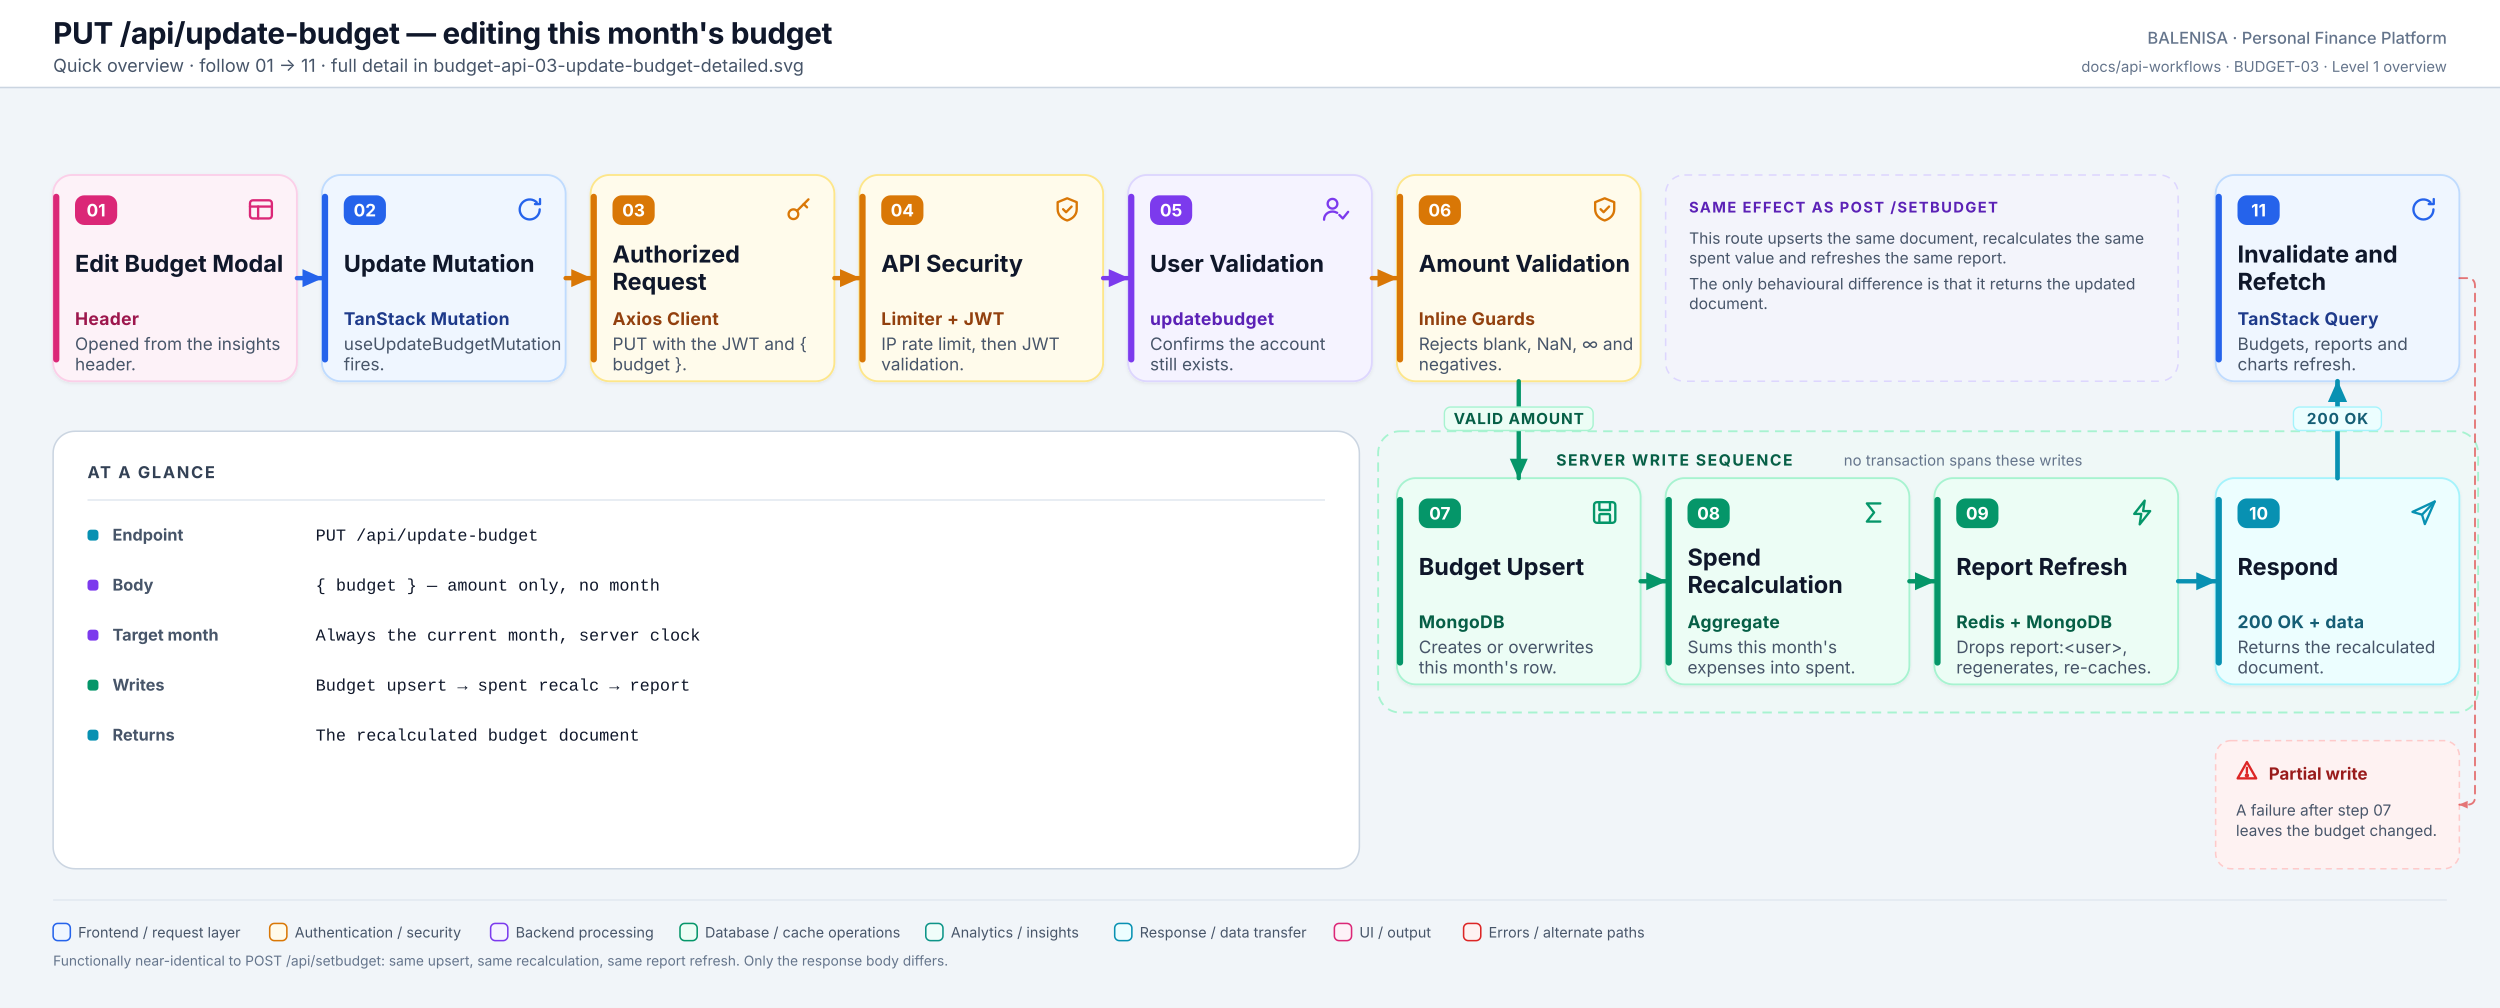
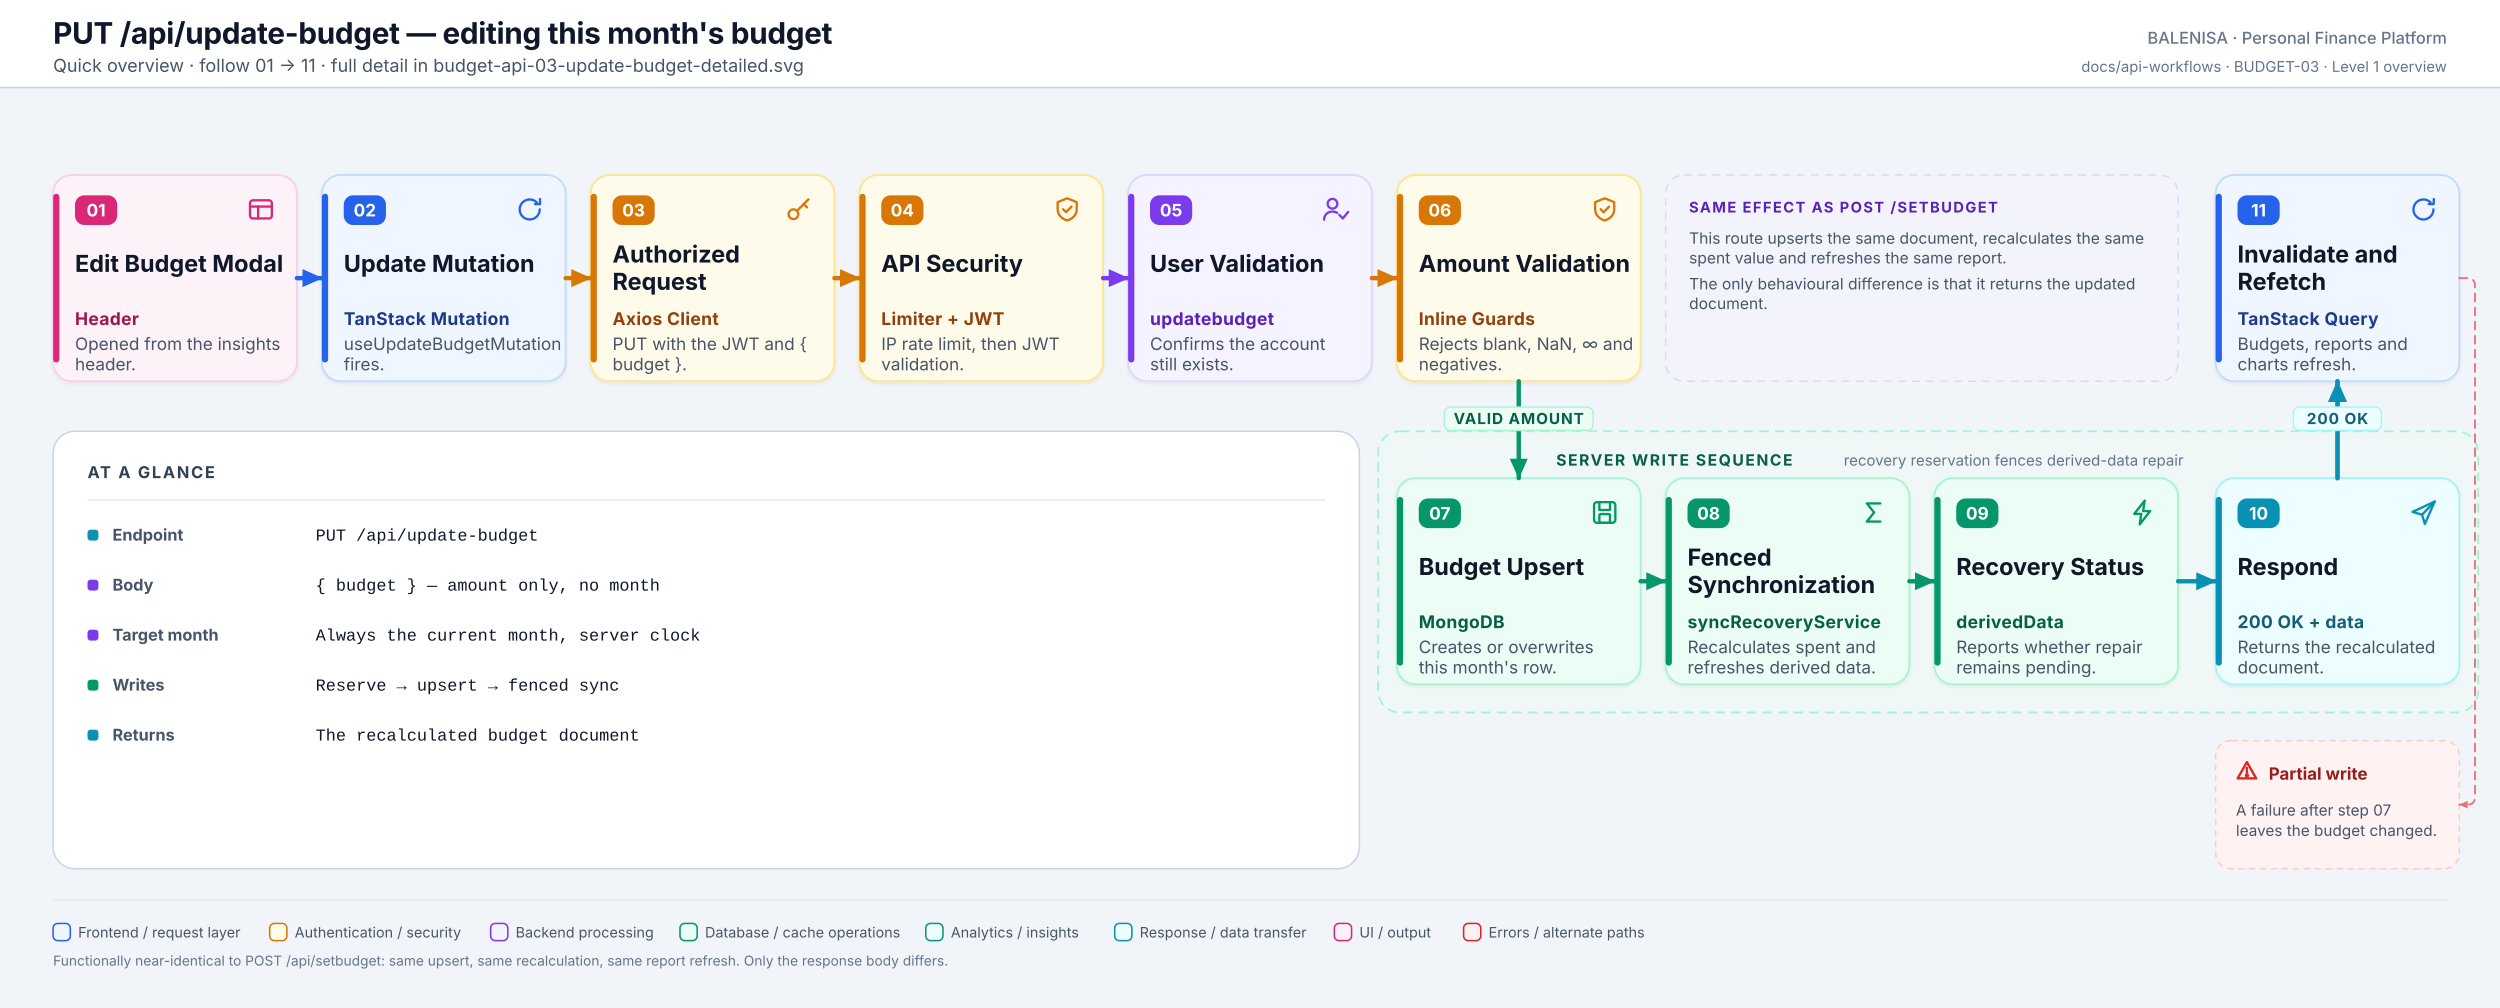
<svg xmlns="http://www.w3.org/2000/svg" width="1600" height="645" viewBox="0 0 1600 645" role="img">
  <defs>
    <filter id="cardShadow" x="-20%" y="-20%" width="140%" height="150%">
      <feDropShadow dx="0" dy="1" stdDeviation="1.25" flood-color="#0F172A" flood-opacity="0.07" />
    </filter>
    <filter id="regionShadow" x="-10%" y="-10%" width="120%" height="120%">
      <feDropShadow dx="0" dy="1" stdDeviation="1.5" flood-color="#0F172A" flood-opacity="0.04" />
    </filter>
    <marker id="arrow-frontend" viewBox="0 0 10 10" refX="8.2" refY="5" markerWidth="5.4" markerHeight="5.4" orient="auto-start-reverse">
      <path d="M 0 1.2 L 8.6 5 L 0 8.8 z" fill="#2563EB" />
    </marker>
    <marker id="arrow-auth" viewBox="0 0 10 10" refX="8.2" refY="5" markerWidth="5.4" markerHeight="5.4" orient="auto-start-reverse">
      <path d="M 0 1.2 L 8.6 5 L 0 8.8 z" fill="#D97706" />
    </marker>
    <marker id="arrow-backend" viewBox="0 0 10 10" refX="8.2" refY="5" markerWidth="5.4" markerHeight="5.4" orient="auto-start-reverse">
      <path d="M 0 1.2 L 8.6 5 L 0 8.8 z" fill="#7C3AED" />
    </marker>
    <marker id="arrow-database" viewBox="0 0 10 10" refX="8.2" refY="5" markerWidth="5.4" markerHeight="5.4" orient="auto-start-reverse">
      <path d="M 0 1.2 L 8.6 5 L 0 8.8 z" fill="#059669" />
    </marker>
    <marker id="arrow-insights" viewBox="0 0 10 10" refX="8.2" refY="5" markerWidth="5.4" markerHeight="5.4" orient="auto-start-reverse">
      <path d="M 0 1.2 L 8.6 5 L 0 8.8 z" fill="#0D9488" />
    </marker>
    <marker id="arrow-response" viewBox="0 0 10 10" refX="8.2" refY="5" markerWidth="5.4" markerHeight="5.4" orient="auto-start-reverse">
      <path d="M 0 1.2 L 8.6 5 L 0 8.8 z" fill="#0891B2" />
    </marker>
    <marker id="arrow-ui" viewBox="0 0 10 10" refX="8.2" refY="5" markerWidth="5.4" markerHeight="5.4" orient="auto-start-reverse">
      <path d="M 0 1.2 L 8.6 5 L 0 8.8 z" fill="#DB2777" />
    </marker>
    <marker id="arrow-error" viewBox="0 0 10 10" refX="8.2" refY="5" markerWidth="5.4" markerHeight="5.4" orient="auto-start-reverse">
      <path d="M 0 1.2 L 8.6 5 L 0 8.8 z" fill="#DC2626" />
    </marker>
  </defs>
  <rect width="1600" height="645" fill="#F1F5F9" />
  <rect x="0" y="0" width="1600" height="56" fill="#FFFFFF" />
  <path d="M 0 56 H 1600" stroke="#CBD5E1" stroke-width="1" />
  <text x="34.0" y="28.0" font-family="Inter, 'Segoe UI', Arial, Helvetica, sans-serif" font-size="19.00" font-weight="700" fill="#0F172A" letter-spacing="-0.20" text-anchor="start" opacity="1.00">PUT /api/update-budget — editing this month's budget</text>
  <text x="34.0" y="46.0" font-family="Inter, 'Segoe UI', Arial, Helvetica, sans-serif" font-size="11.50" font-weight="400" fill="#475569" letter-spacing="0.00" text-anchor="start" opacity="1.00">Quick overview · follow 01 → 11 · full detail in budget-api-03-update-budget-detailed.svg</text>
  <text x="1566.0" y="28.0" font-family="Inter, 'Segoe UI', Arial, Helvetica, sans-serif" font-size="10.50" font-weight="500" fill="#64748B" letter-spacing="0.00" text-anchor="end" opacity="1.00">BALENISA · Personal Finance Platform</text>
  <text x="1566.0" y="46.0" font-family="Inter, 'Segoe UI', Arial, Helvetica, sans-serif" font-size="9.50" font-weight="400" fill="#64748B" letter-spacing="0.00" text-anchor="end" opacity="1.00">docs/api-workflows · BUDGET-03 · Level 1 overview</text>
  <rect x="882.0" y="276.0" width="704.0" height="180.0" rx="14" fill="#ECFDF5" fill-opacity="0.4" stroke="#A7F3D0" stroke-width="1.2" stroke-dasharray="6 4" />
  <text x="996.0" y="298.0" font-family="Inter, 'Segoe UI', Arial, Helvetica, sans-serif" font-size="10.00" font-weight="700" fill="#065F46" letter-spacing="1.00" text-anchor="start" opacity="1.00">SERVER WRITE SEQUENCE</text>
-   <text x="1180.0" y="298.0" font-family="Inter, 'Segoe UI', Arial, Helvetica, sans-serif" font-size="9.60" font-weight="400" fill="#64748B" letter-spacing="0.00" text-anchor="start" opacity="1.00">no transaction spans these writes</text>
+   <text x="1180.0" y="298.0" font-family="Inter, 'Segoe UI', Arial, Helvetica, sans-serif" font-size="9.60" font-weight="400" fill="#64748B" letter-spacing="0.00" text-anchor="start" opacity="1.00">recovery reservation fences derived-data repair</text>
  <g>
    <rect x="34.0" y="276.0" width="836.0" height="280.0" rx="14" fill="#FFFFFF" stroke="#CBD5E1" stroke-width="1" />
    <text x="56.0" y="306.0" font-family="Inter, 'Segoe UI', Arial, Helvetica, sans-serif" font-size="10.50" font-weight="700" fill="#334155" letter-spacing="1.10" text-anchor="start" opacity="1.00">AT A GLANCE</text>
    <path d="M 56.0 320.0 H 848.0" stroke="#E2E8F0" stroke-width="1" />
    <rect x="56.0" y="339.0" width="7" height="7" rx="2" fill="#0891B2" />
    <text x="72.0" y="346.0" font-family="Inter, 'Segoe UI', Arial, Helvetica, sans-serif" font-size="10.40" font-weight="700" fill="#475569" letter-spacing="0.00" text-anchor="start" opacity="1.00">Endpoint</text>
    <text x="202.0" y="346.0" font-family="'JetBrains Mono', 'Cascadia Mono', 'Liberation Mono', Consolas, monospace" font-size="10.80" font-weight="400" fill="#0F172A" letter-spacing="0.00" text-anchor="start" opacity="1.00">PUT /api/update-budget</text>
    <rect x="56.0" y="371.0" width="7" height="7" rx="2" fill="#7C3AED" />
    <text x="72.0" y="378.0" font-family="Inter, 'Segoe UI', Arial, Helvetica, sans-serif" font-size="10.40" font-weight="700" fill="#475569" letter-spacing="0.00" text-anchor="start" opacity="1.00">Body</text>
    <text x="202.0" y="378.0" font-family="'JetBrains Mono', 'Cascadia Mono', 'Liberation Mono', Consolas, monospace" font-size="10.80" font-weight="400" fill="#0F172A" letter-spacing="0.00" text-anchor="start" opacity="1.00">{ budget } — amount only, no month</text>
    <rect x="56.0" y="403.0" width="7" height="7" rx="2" fill="#7C3AED" />
    <text x="72.0" y="410.0" font-family="Inter, 'Segoe UI', Arial, Helvetica, sans-serif" font-size="10.40" font-weight="700" fill="#475569" letter-spacing="0.00" text-anchor="start" opacity="1.00">Target month</text>
    <text x="202.0" y="410.0" font-family="'JetBrains Mono', 'Cascadia Mono', 'Liberation Mono', Consolas, monospace" font-size="10.80" font-weight="400" fill="#0F172A" letter-spacing="0.00" text-anchor="start" opacity="1.00">Always the current month, server clock</text>
    <rect x="56.0" y="435.0" width="7" height="7" rx="2" fill="#059669" />
    <text x="72.0" y="442.0" font-family="Inter, 'Segoe UI', Arial, Helvetica, sans-serif" font-size="10.40" font-weight="700" fill="#475569" letter-spacing="0.00" text-anchor="start" opacity="1.00">Writes</text>
-     <text x="202.0" y="442.0" font-family="'JetBrains Mono', 'Cascadia Mono', 'Liberation Mono', Consolas, monospace" font-size="10.80" font-weight="400" fill="#0F172A" letter-spacing="0.00" text-anchor="start" opacity="1.00">Budget upsert → spent recalc → report</text>
+     <text x="202.0" y="442.0" font-family="'JetBrains Mono', 'Cascadia Mono', 'Liberation Mono', Consolas, monospace" font-size="10.80" font-weight="400" fill="#0F172A" letter-spacing="0.00" text-anchor="start" opacity="1.00">Reserve → upsert → fenced sync</text>
    <rect x="56.0" y="467.0" width="7" height="7" rx="2" fill="#0891B2" />
    <text x="72.0" y="474.0" font-family="Inter, 'Segoe UI', Arial, Helvetica, sans-serif" font-size="10.40" font-weight="700" fill="#475569" letter-spacing="0.00" text-anchor="start" opacity="1.00">Returns</text>
    <text x="202.0" y="474.0" font-family="'JetBrains Mono', 'Cascadia Mono', 'Liberation Mono', Consolas, monospace" font-size="10.80" font-weight="400" fill="#0F172A" letter-spacing="0.00" text-anchor="start" opacity="1.00">The recalculated budget document</text>
  </g>
  <g>
    <rect x="1066.0" y="112.0" width="328.0" height="132.0" rx="12" fill="#F5F3FF" fill-opacity="0.35" stroke="#DDD6FE" stroke-width="1" stroke-dasharray="5 4" />
    <text x="1081.0" y="136.0" font-family="Inter, 'Segoe UI', Arial, Helvetica, sans-serif" font-size="9.40" font-weight="700" fill="#5B21B6" letter-spacing="0.90" text-anchor="start" opacity="1.00">SAME EFFECT AS POST /SETBUDGET</text>
    <text x="1081.0" y="156.0" font-family="Inter, 'Segoe UI', Arial, Helvetica, sans-serif" font-size="10.00" font-weight="400" fill="#475569" letter-spacing="0.00" text-anchor="start" opacity="1.00">This route upserts the same document, recalculates the same</text>
    <text x="1081.0" y="168.6" font-family="Inter, 'Segoe UI', Arial, Helvetica, sans-serif" font-size="10.00" font-weight="400" fill="#475569" letter-spacing="0.00" text-anchor="start" opacity="1.00">spent value and refreshes the same report.</text>
    <text x="1081.0" y="185.2" font-family="Inter, 'Segoe UI', Arial, Helvetica, sans-serif" font-size="10.00" font-weight="400" fill="#475569" letter-spacing="0.00" text-anchor="start" opacity="1.00">The only behavioural difference is that it returns the updated</text>
    <text x="1081.0" y="197.8" font-family="Inter, 'Segoe UI', Arial, Helvetica, sans-serif" font-size="10.00" font-weight="400" fill="#475569" letter-spacing="0.00" text-anchor="start" opacity="1.00">document.</text>
  </g>
  <g>
    <rect x="34.0" y="112.0" width="156.0" height="132.0" rx="12" fill="#FDF2F8" stroke="#FBCFE8" stroke-width="1.2" filter="url(#cardShadow)" />
    <rect x="34.0" y="124.0" width="4" height="108.0" rx="2" fill="#DB2777" />
    <rect x="48.0" y="125.0" width="27" height="19" rx="6" fill="#DB2777" />
    <text x="61.5" y="138.5" font-family="Inter, 'Segoe UI', Arial, Helvetica, sans-serif" font-size="11.00" font-weight="700" fill="#FFFFFF" letter-spacing="0.00" text-anchor="middle" opacity="1.00">01</text>
    <g transform="translate(158.0,125.0) scale(1.000)" fill="none" stroke="#DB2777" stroke-width="1.50" stroke-linecap="round" stroke-linejoin="round">
      <rect x="2" y="3.2" width="14" height="11.6" rx="1.8" />
      <path d="M2 7.2 H16" />
      <path d="M7.2 7.2 V14.8" />
    </g>
    <text x="48.0" y="174.0" font-family="Inter, 'Segoe UI', Arial, Helvetica, sans-serif" font-size="15.00" font-weight="650" fill="#0F172A" letter-spacing="0.00" text-anchor="start" opacity="1.00">Edit Budget Modal</text>
    <text x="48.0" y="208.0" font-family="Inter, 'Segoe UI', Arial, Helvetica, sans-serif" font-size="11.20" font-weight="700" fill="#9D174D" letter-spacing="0.20" text-anchor="start" opacity="1.00">Header</text>
    <text x="48.0" y="224.0" font-family="Inter, 'Segoe UI', Arial, Helvetica, sans-serif" font-size="11.00" font-weight="400" fill="#475569" letter-spacing="0.00" text-anchor="start" opacity="1.00">Opened from the insights</text>
    <text x="48.0" y="237.0" font-family="Inter, 'Segoe UI', Arial, Helvetica, sans-serif" font-size="11.00" font-weight="400" fill="#475569" letter-spacing="0.00" text-anchor="start" opacity="1.00">header.</text>
  </g>
  <g>
    <rect x="206.0" y="112.0" width="156.0" height="132.0" rx="12" fill="#EFF6FF" stroke="#BFDBFE" stroke-width="1.2" filter="url(#cardShadow)" />
    <rect x="206.0" y="124.0" width="4" height="108.0" rx="2" fill="#2563EB" />
    <rect x="220.0" y="125.0" width="27" height="19" rx="6" fill="#2563EB" />
    <text x="233.5" y="138.5" font-family="Inter, 'Segoe UI', Arial, Helvetica, sans-serif" font-size="11.00" font-weight="700" fill="#FFFFFF" letter-spacing="0.00" text-anchor="middle" opacity="1.00">02</text>
    <g transform="translate(330.0,125.0) scale(1.000)" fill="none" stroke="#2563EB" stroke-width="1.50" stroke-linecap="round" stroke-linejoin="round">
      <path d="M15.4 9a6.4 6.4 0 1 1-1.9-4.5" />
      <path d="M15.6 2.4 V5.6 H12.4" />
    </g>
    <text x="220.0" y="174.0" font-family="Inter, 'Segoe UI', Arial, Helvetica, sans-serif" font-size="15.00" font-weight="650" fill="#0F172A" letter-spacing="0.00" text-anchor="start" opacity="1.00">Update Mutation</text>
    <text x="220.0" y="208.0" font-family="Inter, 'Segoe UI', Arial, Helvetica, sans-serif" font-size="11.20" font-weight="700" fill="#1E3A8A" letter-spacing="0.20" text-anchor="start" opacity="1.00">TanStack Mutation</text>
    <text x="220.0" y="224.0" font-family="Inter, 'Segoe UI', Arial, Helvetica, sans-serif" font-size="11.00" font-weight="400" fill="#475569" letter-spacing="0.00" text-anchor="start" opacity="1.00">useUpdateBudgetMutation</text>
    <text x="220.0" y="237.0" font-family="Inter, 'Segoe UI', Arial, Helvetica, sans-serif" font-size="11.00" font-weight="400" fill="#475569" letter-spacing="0.00" text-anchor="start" opacity="1.00">fires.</text>
  </g>
  <g>
    <rect x="378.0" y="112.0" width="156.0" height="132.0" rx="12" fill="#FFFBEB" stroke="#FDE68A" stroke-width="1.2" filter="url(#cardShadow)" />
    <rect x="378.0" y="124.0" width="4" height="108.0" rx="2" fill="#D97706" />
    <rect x="392.0" y="125.0" width="27" height="19" rx="6" fill="#D97706" />
    <text x="405.5" y="138.5" font-family="Inter, 'Segoe UI', Arial, Helvetica, sans-serif" font-size="11.00" font-weight="700" fill="#FFFFFF" letter-spacing="0.00" text-anchor="middle" opacity="1.00">03</text>
    <g transform="translate(502.0,125.0) scale(1.000)" fill="none" stroke="#D97706" stroke-width="1.50" stroke-linecap="round" stroke-linejoin="round">
      <circle cx="5.8" cy="12.1" r="3.1" />
      <path d="M8.1 9.9 L15.4 2.6" />
      <path d="M12.4 5.6 L14.5 7.7" />
    </g>
    <text x="392.0" y="168.0" font-family="Inter, 'Segoe UI', Arial, Helvetica, sans-serif" font-size="15.00" font-weight="650" fill="#0F172A" letter-spacing="0.00" text-anchor="start" opacity="1.00">Authorized</text>
    <text x="392.0" y="185.5" font-family="Inter, 'Segoe UI', Arial, Helvetica, sans-serif" font-size="15.00" font-weight="650" fill="#0F172A" letter-spacing="0.00" text-anchor="start" opacity="1.00">Request</text>
    <text x="392.0" y="208.0" font-family="Inter, 'Segoe UI', Arial, Helvetica, sans-serif" font-size="11.20" font-weight="700" fill="#92400E" letter-spacing="0.20" text-anchor="start" opacity="1.00">Axios Client</text>
    <text x="392.0" y="224.0" font-family="Inter, 'Segoe UI', Arial, Helvetica, sans-serif" font-size="11.00" font-weight="400" fill="#475569" letter-spacing="0.00" text-anchor="start" opacity="1.00">PUT with the JWT and {</text>
    <text x="392.0" y="237.0" font-family="Inter, 'Segoe UI', Arial, Helvetica, sans-serif" font-size="11.00" font-weight="400" fill="#475569" letter-spacing="0.00" text-anchor="start" opacity="1.00">budget }.</text>
  </g>
  <g>
    <rect x="550.0" y="112.0" width="156.0" height="132.0" rx="12" fill="#FFFBEB" stroke="#FDE68A" stroke-width="1.2" filter="url(#cardShadow)" />
    <rect x="550.0" y="124.0" width="4" height="108.0" rx="2" fill="#D97706" />
    <rect x="564.0" y="125.0" width="27" height="19" rx="6" fill="#D97706" />
    <text x="577.5" y="138.5" font-family="Inter, 'Segoe UI', Arial, Helvetica, sans-serif" font-size="11.00" font-weight="700" fill="#FFFFFF" letter-spacing="0.00" text-anchor="middle" opacity="1.00">04</text>
    <g transform="translate(674.0,125.0) scale(1.000)" fill="none" stroke="#D97706" stroke-width="1.50" stroke-linecap="round" stroke-linejoin="round">
      <path d="M9 1.9 L15.1 4.4 V8.9 c0 4-3.1 6.3-6.1 7.2 -3-0.9-6.1-3.2-6.1-7.2 V4.4 Z" />
      <path d="M6.4 8.9 L8.3 10.8 L11.8 7.2" />
    </g>
    <text x="564.0" y="174.0" font-family="Inter, 'Segoe UI', Arial, Helvetica, sans-serif" font-size="15.00" font-weight="650" fill="#0F172A" letter-spacing="0.00" text-anchor="start" opacity="1.00">API Security</text>
    <text x="564.0" y="208.0" font-family="Inter, 'Segoe UI', Arial, Helvetica, sans-serif" font-size="11.20" font-weight="700" fill="#92400E" letter-spacing="0.20" text-anchor="start" opacity="1.00">Limiter + JWT</text>
    <text x="564.0" y="224.0" font-family="Inter, 'Segoe UI', Arial, Helvetica, sans-serif" font-size="11.00" font-weight="400" fill="#475569" letter-spacing="0.00" text-anchor="start" opacity="1.00">IP rate limit, then JWT</text>
    <text x="564.0" y="237.0" font-family="Inter, 'Segoe UI', Arial, Helvetica, sans-serif" font-size="11.00" font-weight="400" fill="#475569" letter-spacing="0.00" text-anchor="start" opacity="1.00">validation.</text>
  </g>
  <g>
    <rect x="722.0" y="112.0" width="156.0" height="132.0" rx="12" fill="#F5F3FF" stroke="#DDD6FE" stroke-width="1.2" filter="url(#cardShadow)" />
    <rect x="722.0" y="124.0" width="4" height="108.0" rx="2" fill="#7C3AED" />
    <rect x="736.0" y="125.0" width="27" height="19" rx="6" fill="#7C3AED" />
    <text x="749.5" y="138.5" font-family="Inter, 'Segoe UI', Arial, Helvetica, sans-serif" font-size="11.00" font-weight="700" fill="#FFFFFF" letter-spacing="0.00" text-anchor="middle" opacity="1.00">05</text>
    <g transform="translate(846.0,125.0) scale(1.000)" fill="none" stroke="#7C3AED" stroke-width="1.50" stroke-linecap="round" stroke-linejoin="round">
      <circle cx="6.8" cy="5.4" r="3.1" />
      <path d="M1.4 15.6 c0-3.1 2.4-5.2 5.4-5.2 1.1 0 2.1 0.3 3 0.8" />
      <path d="M11.2 12.6 L13.4 14.8 L16.8 10.6" />
    </g>
    <text x="736.0" y="174.0" font-family="Inter, 'Segoe UI', Arial, Helvetica, sans-serif" font-size="15.00" font-weight="650" fill="#0F172A" letter-spacing="0.00" text-anchor="start" opacity="1.00">User Validation</text>
    <text x="736.0" y="208.0" font-family="Inter, 'Segoe UI', Arial, Helvetica, sans-serif" font-size="11.20" font-weight="700" fill="#5B21B6" letter-spacing="0.20" text-anchor="start" opacity="1.00">updatebudget</text>
    <text x="736.0" y="224.0" font-family="Inter, 'Segoe UI', Arial, Helvetica, sans-serif" font-size="11.00" font-weight="400" fill="#475569" letter-spacing="0.00" text-anchor="start" opacity="1.00">Confirms the account</text>
    <text x="736.0" y="237.0" font-family="Inter, 'Segoe UI', Arial, Helvetica, sans-serif" font-size="11.00" font-weight="400" fill="#475569" letter-spacing="0.00" text-anchor="start" opacity="1.00">still exists.</text>
  </g>
  <g>
    <rect x="894.0" y="112.0" width="156.0" height="132.0" rx="12" fill="#FFFBEB" stroke="#FDE68A" stroke-width="1.2" filter="url(#cardShadow)" />
    <rect x="894.0" y="124.0" width="4" height="108.0" rx="2" fill="#D97706" />
    <rect x="908.0" y="125.0" width="27" height="19" rx="6" fill="#D97706" />
    <text x="921.5" y="138.5" font-family="Inter, 'Segoe UI', Arial, Helvetica, sans-serif" font-size="11.00" font-weight="700" fill="#FFFFFF" letter-spacing="0.00" text-anchor="middle" opacity="1.00">06</text>
    <g transform="translate(1018.0,125.0) scale(1.000)" fill="none" stroke="#D97706" stroke-width="1.50" stroke-linecap="round" stroke-linejoin="round">
      <path d="M9 1.9 L15.1 4.4 V8.9 c0 4-3.1 6.3-6.1 7.2 -3-0.9-6.1-3.2-6.1-7.2 V4.4 Z" />
      <path d="M6.4 8.9 L8.3 10.8 L11.8 7.2" />
    </g>
    <text x="908.0" y="174.0" font-family="Inter, 'Segoe UI', Arial, Helvetica, sans-serif" font-size="15.00" font-weight="650" fill="#0F172A" letter-spacing="0.00" text-anchor="start" opacity="1.00">Amount Validation</text>
    <text x="908.0" y="208.0" font-family="Inter, 'Segoe UI', Arial, Helvetica, sans-serif" font-size="11.20" font-weight="700" fill="#92400E" letter-spacing="0.20" text-anchor="start" opacity="1.00">Inline Guards</text>
    <text x="908.0" y="224.0" font-family="Inter, 'Segoe UI', Arial, Helvetica, sans-serif" font-size="11.00" font-weight="400" fill="#475569" letter-spacing="0.00" text-anchor="start" opacity="1.00">Rejects blank, NaN, ∞ and</text>
    <text x="908.0" y="237.0" font-family="Inter, 'Segoe UI', Arial, Helvetica, sans-serif" font-size="11.00" font-weight="400" fill="#475569" letter-spacing="0.00" text-anchor="start" opacity="1.00">negatives.</text>
  </g>
  <g>
    <rect x="1418.0" y="112.0" width="156.0" height="132.0" rx="12" fill="#EFF6FF" stroke="#BFDBFE" stroke-width="1.2" filter="url(#cardShadow)" />
    <rect x="1418.0" y="124.0" width="4" height="108.0" rx="2" fill="#2563EB" />
    <rect x="1432.0" y="125.0" width="27" height="19" rx="6" fill="#2563EB" />
    <text x="1445.5" y="138.5" font-family="Inter, 'Segoe UI', Arial, Helvetica, sans-serif" font-size="11.00" font-weight="700" fill="#FFFFFF" letter-spacing="0.00" text-anchor="middle" opacity="1.00">11</text>
    <g transform="translate(1542.0,125.0) scale(1.000)" fill="none" stroke="#2563EB" stroke-width="1.50" stroke-linecap="round" stroke-linejoin="round">
      <path d="M15.4 9a6.4 6.4 0 1 1-1.9-4.5" />
      <path d="M15.6 2.4 V5.6 H12.4" />
    </g>
    <text x="1432.0" y="168.0" font-family="Inter, 'Segoe UI', Arial, Helvetica, sans-serif" font-size="15.00" font-weight="650" fill="#0F172A" letter-spacing="0.00" text-anchor="start" opacity="1.00">Invalidate and</text>
    <text x="1432.0" y="185.5" font-family="Inter, 'Segoe UI', Arial, Helvetica, sans-serif" font-size="15.00" font-weight="650" fill="#0F172A" letter-spacing="0.00" text-anchor="start" opacity="1.00">Refetch</text>
    <text x="1432.0" y="208.0" font-family="Inter, 'Segoe UI', Arial, Helvetica, sans-serif" font-size="11.20" font-weight="700" fill="#1E3A8A" letter-spacing="0.20" text-anchor="start" opacity="1.00">TanStack Query</text>
    <text x="1432.0" y="224.0" font-family="Inter, 'Segoe UI', Arial, Helvetica, sans-serif" font-size="11.00" font-weight="400" fill="#475569" letter-spacing="0.00" text-anchor="start" opacity="1.00">Budgets, reports and</text>
    <text x="1432.0" y="237.0" font-family="Inter, 'Segoe UI', Arial, Helvetica, sans-serif" font-size="11.00" font-weight="400" fill="#475569" letter-spacing="0.00" text-anchor="start" opacity="1.00">charts refresh.</text>
  </g>
  <g>
    <rect x="894.0" y="306.0" width="156.0" height="132.0" rx="12" fill="#ECFDF5" stroke="#A7F3D0" stroke-width="1.2" filter="url(#cardShadow)" />
    <rect x="894.0" y="318.0" width="4" height="108.0" rx="2" fill="#059669" />
    <rect x="908.0" y="319.0" width="27" height="19" rx="6" fill="#059669" />
    <text x="921.5" y="332.5" font-family="Inter, 'Segoe UI', Arial, Helvetica, sans-serif" font-size="11.00" font-weight="700" fill="#FFFFFF" letter-spacing="0.00" text-anchor="middle" opacity="1.00">07</text>
    <g transform="translate(1018.0,319.0) scale(1.000)" fill="none" stroke="#059669" stroke-width="1.50" stroke-linecap="round" stroke-linejoin="round">
      <rect x="2.2" y="2.4" width="13.6" height="13.2" rx="1.8" />
      <path d="M5.6 2.4 V7.4 H12.4 V2.4" />
      <rect x="5.6" y="10" width="6.8" height="5.6" rx="0.8" />
    </g>
    <text x="908.0" y="368.0" font-family="Inter, 'Segoe UI', Arial, Helvetica, sans-serif" font-size="15.00" font-weight="650" fill="#0F172A" letter-spacing="0.00" text-anchor="start" opacity="1.00">Budget Upsert</text>
    <text x="908.0" y="402.0" font-family="Inter, 'Segoe UI', Arial, Helvetica, sans-serif" font-size="11.20" font-weight="700" fill="#065F46" letter-spacing="0.20" text-anchor="start" opacity="1.00">MongoDB</text>
    <text x="908.0" y="418.0" font-family="Inter, 'Segoe UI', Arial, Helvetica, sans-serif" font-size="11.00" font-weight="400" fill="#475569" letter-spacing="0.00" text-anchor="start" opacity="1.00">Creates or overwrites</text>
    <text x="908.0" y="431.0" font-family="Inter, 'Segoe UI', Arial, Helvetica, sans-serif" font-size="11.00" font-weight="400" fill="#475569" letter-spacing="0.00" text-anchor="start" opacity="1.00">this month's row.</text>
  </g>
  <g>
    <rect x="1066.0" y="306.0" width="156.0" height="132.0" rx="12" fill="#ECFDF5" stroke="#A7F3D0" stroke-width="1.2" filter="url(#cardShadow)" />
    <rect x="1066.0" y="318.0" width="4" height="108.0" rx="2" fill="#059669" />
    <rect x="1080.0" y="319.0" width="27" height="19" rx="6" fill="#059669" />
    <text x="1093.5" y="332.5" font-family="Inter, 'Segoe UI', Arial, Helvetica, sans-serif" font-size="11.00" font-weight="700" fill="#FFFFFF" letter-spacing="0.00" text-anchor="middle" opacity="1.00">08</text>
    <g transform="translate(1190.0,319.0) scale(1.000)" fill="none" stroke="#059669" stroke-width="1.50" stroke-linecap="round" stroke-linejoin="round">
      <path d="M13.4 3.2 H4.8 L9.4 9 L4.8 14.8 H13.4" />
    </g>
-     <text x="1080.0" y="362.0" font-family="Inter, 'Segoe UI', Arial, Helvetica, sans-serif" font-size="15.00" font-weight="650" fill="#0F172A" letter-spacing="0.00" text-anchor="start" opacity="1.00">Spend</text>
-     <text x="1080.0" y="379.5" font-family="Inter, 'Segoe UI', Arial, Helvetica, sans-serif" font-size="15.00" font-weight="650" fill="#0F172A" letter-spacing="0.00" text-anchor="start" opacity="1.00">Recalculation</text>
-     <text x="1080.0" y="402.0" font-family="Inter, 'Segoe UI', Arial, Helvetica, sans-serif" font-size="11.20" font-weight="700" fill="#065F46" letter-spacing="0.20" text-anchor="start" opacity="1.00">Aggregate</text>
-     <text x="1080.0" y="418.0" font-family="Inter, 'Segoe UI', Arial, Helvetica, sans-serif" font-size="11.00" font-weight="400" fill="#475569" letter-spacing="0.00" text-anchor="start" opacity="1.00">Sums this month's</text>
-     <text x="1080.0" y="431.0" font-family="Inter, 'Segoe UI', Arial, Helvetica, sans-serif" font-size="11.00" font-weight="400" fill="#475569" letter-spacing="0.00" text-anchor="start" opacity="1.00">expenses into spent.</text>
+     <text x="1080.0" y="362.0" font-family="Inter, 'Segoe UI', Arial, Helvetica, sans-serif" font-size="15.00" font-weight="650" fill="#0F172A" letter-spacing="0.00" text-anchor="start" opacity="1.00">Fenced</text>
+     <text x="1080.0" y="379.5" font-family="Inter, 'Segoe UI', Arial, Helvetica, sans-serif" font-size="15.00" font-weight="650" fill="#0F172A" letter-spacing="0.00" text-anchor="start" opacity="1.00">Synchronization</text>
+     <text x="1080.0" y="402.0" font-family="Inter, 'Segoe UI', Arial, Helvetica, sans-serif" font-size="11.20" font-weight="700" fill="#065F46" letter-spacing="0.20" text-anchor="start" opacity="1.00">syncRecoveryService</text>
+     <text x="1080.0" y="418.0" font-family="Inter, 'Segoe UI', Arial, Helvetica, sans-serif" font-size="11.00" font-weight="400" fill="#475569" letter-spacing="0.00" text-anchor="start" opacity="1.00">Recalculates spent and</text>
+     <text x="1080.0" y="431.0" font-family="Inter, 'Segoe UI', Arial, Helvetica, sans-serif" font-size="11.00" font-weight="400" fill="#475569" letter-spacing="0.00" text-anchor="start" opacity="1.00">refreshes derived data.</text>
  </g>
  <g>
    <rect x="1238.0" y="306.0" width="156.0" height="132.0" rx="12" fill="#ECFDF5" stroke="#A7F3D0" stroke-width="1.2" filter="url(#cardShadow)" />
    <rect x="1238.0" y="318.0" width="4" height="108.0" rx="2" fill="#059669" />
    <rect x="1252.0" y="319.0" width="27" height="19" rx="6" fill="#059669" />
    <text x="1265.5" y="332.5" font-family="Inter, 'Segoe UI', Arial, Helvetica, sans-serif" font-size="11.00" font-weight="700" fill="#FFFFFF" letter-spacing="0.00" text-anchor="middle" opacity="1.00">09</text>
    <g transform="translate(1362.0,319.0) scale(1.000)" fill="none" stroke="#059669" stroke-width="1.50" stroke-linecap="round" stroke-linejoin="round">
      <path d="M10.6 1.4 L3.9 9.9 H8.4 L7.4 16.6 L14.1 8.1 H9.6 Z" />
    </g>
-     <text x="1252.0" y="368.0" font-family="Inter, 'Segoe UI', Arial, Helvetica, sans-serif" font-size="15.00" font-weight="650" fill="#0F172A" letter-spacing="0.00" text-anchor="start" opacity="1.00">Report Refresh</text>
-     <text x="1252.0" y="402.0" font-family="Inter, 'Segoe UI', Arial, Helvetica, sans-serif" font-size="11.20" font-weight="700" fill="#065F46" letter-spacing="0.20" text-anchor="start" opacity="1.00">Redis + MongoDB</text>
-     <text x="1252.0" y="418.0" font-family="Inter, 'Segoe UI', Arial, Helvetica, sans-serif" font-size="11.00" font-weight="400" fill="#475569" letter-spacing="0.00" text-anchor="start" opacity="1.00">Drops report:&lt;user&gt;,</text>
-     <text x="1252.0" y="431.0" font-family="Inter, 'Segoe UI', Arial, Helvetica, sans-serif" font-size="11.00" font-weight="400" fill="#475569" letter-spacing="0.00" text-anchor="start" opacity="1.00">regenerates, re-caches.</text>
+     <text x="1252.0" y="368.0" font-family="Inter, 'Segoe UI', Arial, Helvetica, sans-serif" font-size="15.00" font-weight="650" fill="#0F172A" letter-spacing="0.00" text-anchor="start" opacity="1.00">Recovery Status</text>
+     <text x="1252.0" y="402.0" font-family="Inter, 'Segoe UI', Arial, Helvetica, sans-serif" font-size="11.20" font-weight="700" fill="#065F46" letter-spacing="0.20" text-anchor="start" opacity="1.00">derivedData</text>
+     <text x="1252.0" y="418.0" font-family="Inter, 'Segoe UI', Arial, Helvetica, sans-serif" font-size="11.00" font-weight="400" fill="#475569" letter-spacing="0.00" text-anchor="start" opacity="1.00">Reports whether repair</text>
+     <text x="1252.0" y="431.0" font-family="Inter, 'Segoe UI', Arial, Helvetica, sans-serif" font-size="11.00" font-weight="400" fill="#475569" letter-spacing="0.00" text-anchor="start" opacity="1.00">remains pending.</text>
  </g>
  <g>
    <rect x="1418.0" y="306.0" width="156.0" height="132.0" rx="12" fill="#ECFEFF" stroke="#A5F3FC" stroke-width="1.2" filter="url(#cardShadow)" />
    <rect x="1418.0" y="318.0" width="4" height="108.0" rx="2" fill="#0891B2" />
    <rect x="1432.0" y="319.0" width="27" height="19" rx="6" fill="#0891B2" />
    <text x="1445.5" y="332.5" font-family="Inter, 'Segoe UI', Arial, Helvetica, sans-serif" font-size="11.00" font-weight="700" fill="#FFFFFF" letter-spacing="0.00" text-anchor="middle" opacity="1.00">10</text>
    <g transform="translate(1542.0,319.0) scale(1.000)" fill="none" stroke="#0891B2" stroke-width="1.50" stroke-linecap="round" stroke-linejoin="round">
      <path d="M16.2 2 L2 8.6 L8.1 10.4 L9.9 16.4 Z" />
      <path d="M16.2 2 L8.1 10.4" />
    </g>
    <text x="1432.0" y="368.0" font-family="Inter, 'Segoe UI', Arial, Helvetica, sans-serif" font-size="15.00" font-weight="650" fill="#0F172A" letter-spacing="0.00" text-anchor="start" opacity="1.00">Respond</text>
    <text x="1432.0" y="402.0" font-family="Inter, 'Segoe UI', Arial, Helvetica, sans-serif" font-size="11.20" font-weight="700" fill="#155E75" letter-spacing="0.20" text-anchor="start" opacity="1.00">200 OK + data</text>
    <text x="1432.0" y="418.0" font-family="Inter, 'Segoe UI', Arial, Helvetica, sans-serif" font-size="11.00" font-weight="400" fill="#475569" letter-spacing="0.00" text-anchor="start" opacity="1.00">Returns the recalculated</text>
    <text x="1432.0" y="431.0" font-family="Inter, 'Segoe UI', Arial, Helvetica, sans-serif" font-size="11.00" font-weight="400" fill="#475569" letter-spacing="0.00" text-anchor="start" opacity="1.00">document.</text>
  </g>
  <g>
    <rect x="1418" y="474" width="156" height="82" rx="10" fill="#FEF2F2" stroke="#FECACA" stroke-width="1" stroke-dasharray="4 3" />
    <g transform="translate(1431.0,486.0) scale(0.780)" fill="none" stroke="#DC2626" stroke-width="1.92" stroke-linecap="round" stroke-linejoin="round">
      <path d="M9 2.2 L16.6 15.6 H1.4 Z" />
      <path d="M9 6.9 V10.9" />
      <circle cx="9" cy="13.2" r="0.85" />
    </g>
    <text x="1452.0" y="499.0" font-family="Inter, 'Segoe UI', Arial, Helvetica, sans-serif" font-size="10.80" font-weight="700" fill="#991B1B" letter-spacing="0.00" text-anchor="start" opacity="1.00">Partial write</text>
    <text x="1431.0" y="522.0" font-family="Inter, 'Segoe UI', Arial, Helvetica, sans-serif" font-size="9.80" font-weight="400" fill="#475569" letter-spacing="0.00" text-anchor="start" opacity="1.00">A failure after step 07</text>
    <text x="1431.0" y="535.0" font-family="Inter, 'Segoe UI', Arial, Helvetica, sans-serif" font-size="9.80" font-weight="400" fill="#475569" letter-spacing="0.00" text-anchor="start" opacity="1.00">leaves the budget changed.</text>
  </g>
  <path d="M 190.0 178.0 L 206.0 178.0" fill="none" stroke="#2563EB" stroke-width="2.80" marker-end="url(#arrow-frontend)" stroke-linecap="round" opacity="1.00" />
  <path d="M 362.0 178.0 L 378.0 178.0" fill="none" stroke="#D97706" stroke-width="2.80" marker-end="url(#arrow-auth)" stroke-linecap="round" opacity="1.00" />
  <path d="M 534.0 178.0 L 550.0 178.0" fill="none" stroke="#D97706" stroke-width="2.80" marker-end="url(#arrow-auth)" stroke-linecap="round" opacity="1.00" />
  <path d="M 706.0 178.0 L 722.0 178.0" fill="none" stroke="#7C3AED" stroke-width="2.80" marker-end="url(#arrow-backend)" stroke-linecap="round" opacity="1.00" />
  <path d="M 878.0 178.0 L 894.0 178.0" fill="none" stroke="#D97706" stroke-width="2.80" marker-end="url(#arrow-auth)" stroke-linecap="round" opacity="1.00" />
  <path d="M 1050.0 372.0 L 1066.0 372.0" fill="none" stroke="#059669" stroke-width="2.80" marker-end="url(#arrow-database)" stroke-linecap="round" opacity="1.00" />
  <path d="M 1222.0 372.0 L 1238.0 372.0" fill="none" stroke="#059669" stroke-width="2.80" marker-end="url(#arrow-database)" stroke-linecap="round" opacity="1.00" />
  <path d="M 1394.0 372.0 L 1418.0 372.0" fill="none" stroke="#0891B2" stroke-width="2.80" marker-end="url(#arrow-response)" stroke-linecap="round" opacity="1.00" />
  <path d="M 972.0 244.0 L 972.0 306.0" fill="none" stroke="#059669" stroke-width="2.80" marker-end="url(#arrow-database)" stroke-linecap="round" opacity="1.00" />
  <g>
    <rect x="924.4" y="260.5" width="95.2" height="15" rx="4" fill="#ECFDF5" stroke="#A7F3D0" stroke-width="0.9" />
    <text x="972.0" y="271.4" font-family="Inter, 'Segoe UI', Arial, Helvetica, sans-serif" font-size="9.80" font-weight="700" fill="#065F46" letter-spacing="0.60" text-anchor="middle" opacity="1.00">VALID AMOUNT</text>
  </g>
  <path d="M 1496.0 306.0 L 1496.0 244.0" fill="none" stroke="#0891B2" stroke-width="3.00" marker-end="url(#arrow-response)" stroke-linecap="round" opacity="1.00" />
  <g>
    <rect x="1467.8" y="260.5" width="56.3" height="15" rx="4" fill="#ECFEFF" stroke="#A5F3FC" stroke-width="0.9" />
    <text x="1496.0" y="271.4" font-family="Inter, 'Segoe UI', Arial, Helvetica, sans-serif" font-size="9.80" font-weight="700" fill="#155E75" letter-spacing="0.60" text-anchor="middle" opacity="1.00">200 OK</text>
  </g>
  <path d="M 1574.0 178.0 L 1579.0 178.0 Q 1584.0 178.0 1584.0 183.0 L 1584.0 510.0 Q 1584.0 515.0 1579.0 515.0 L 1574.0 515.0" fill="none" stroke="#DC2626" stroke-width="1.20" stroke-dasharray="5 4" marker-end="url(#arrow-error)" stroke-linecap="round" opacity="0.62" />
  <path d="M 34 576 H 1566" stroke="#E2E8F0" stroke-width="1" />
  <rect x="34.0" y="591.0" width="11" height="11" rx="3" fill="#EFF6FF" stroke="#2563EB" stroke-width="1" />
  <text x="50.0" y="600.0" font-family="Inter, 'Segoe UI', Arial, Helvetica, sans-serif" font-size="9.20" font-weight="400" fill="#475569" letter-spacing="0.00" text-anchor="start" opacity="1.00">Frontend / request layer</text>
  <rect x="172.6" y="591.0" width="11" height="11" rx="3" fill="#FFFBEB" stroke="#D97706" stroke-width="1" />
  <text x="188.6" y="600.0" font-family="Inter, 'Segoe UI', Arial, Helvetica, sans-serif" font-size="9.20" font-weight="400" fill="#475569" letter-spacing="0.00" text-anchor="start" opacity="1.00">Authentication / security</text>
  <rect x="314.0" y="591.0" width="11" height="11" rx="3" fill="#F5F3FF" stroke="#7C3AED" stroke-width="1" />
  <text x="330.0" y="600.0" font-family="Inter, 'Segoe UI', Arial, Helvetica, sans-serif" font-size="9.20" font-weight="400" fill="#475569" letter-spacing="0.00" text-anchor="start" opacity="1.00">Backend processing</text>
  <rect x="435.2" y="591.0" width="11" height="11" rx="3" fill="#ECFDF5" stroke="#059669" stroke-width="1" />
  <text x="451.2" y="600.0" font-family="Inter, 'Segoe UI', Arial, Helvetica, sans-serif" font-size="9.20" font-weight="400" fill="#475569" letter-spacing="0.00" text-anchor="start" opacity="1.00">Database / cache operations</text>
  <rect x="592.5" y="591.0" width="11" height="11" rx="3" fill="#F0FDFA" stroke="#0D9488" stroke-width="1" />
  <text x="608.5" y="600.0" font-family="Inter, 'Segoe UI', Arial, Helvetica, sans-serif" font-size="9.20" font-weight="400" fill="#475569" letter-spacing="0.00" text-anchor="start" opacity="1.00">Analytics / insights</text>
  <rect x="713.4" y="591.0" width="11" height="11" rx="3" fill="#ECFEFF" stroke="#0891B2" stroke-width="1" />
  <text x="729.4" y="600.0" font-family="Inter, 'Segoe UI', Arial, Helvetica, sans-serif" font-size="9.20" font-weight="400" fill="#475569" letter-spacing="0.00" text-anchor="start" opacity="1.00">Response / data transfer</text>
  <rect x="854.0" y="591.0" width="11" height="11" rx="3" fill="#FDF2F8" stroke="#DB2777" stroke-width="1" />
  <text x="870.0" y="600.0" font-family="Inter, 'Segoe UI', Arial, Helvetica, sans-serif" font-size="9.20" font-weight="400" fill="#475569" letter-spacing="0.00" text-anchor="start" opacity="1.00">UI / output</text>
  <rect x="936.7" y="591.0" width="11" height="11" rx="3" fill="#FEF2F2" stroke="#DC2626" stroke-width="1" />
  <text x="952.7" y="600.0" font-family="Inter, 'Segoe UI', Arial, Helvetica, sans-serif" font-size="9.20" font-weight="400" fill="#475569" letter-spacing="0.00" text-anchor="start" opacity="1.00">Errors / alternate paths</text>
  <text x="34.0" y="618.0" font-family="Inter, 'Segoe UI', Arial, Helvetica, sans-serif" font-size="8.80" font-weight="400" fill="#64748B" letter-spacing="0.00" text-anchor="start" opacity="1.00">Functionally near-identical to POST /api/setbudget: same upsert, same recalculation, same report refresh. Only the response body differs.</text>
</svg>
